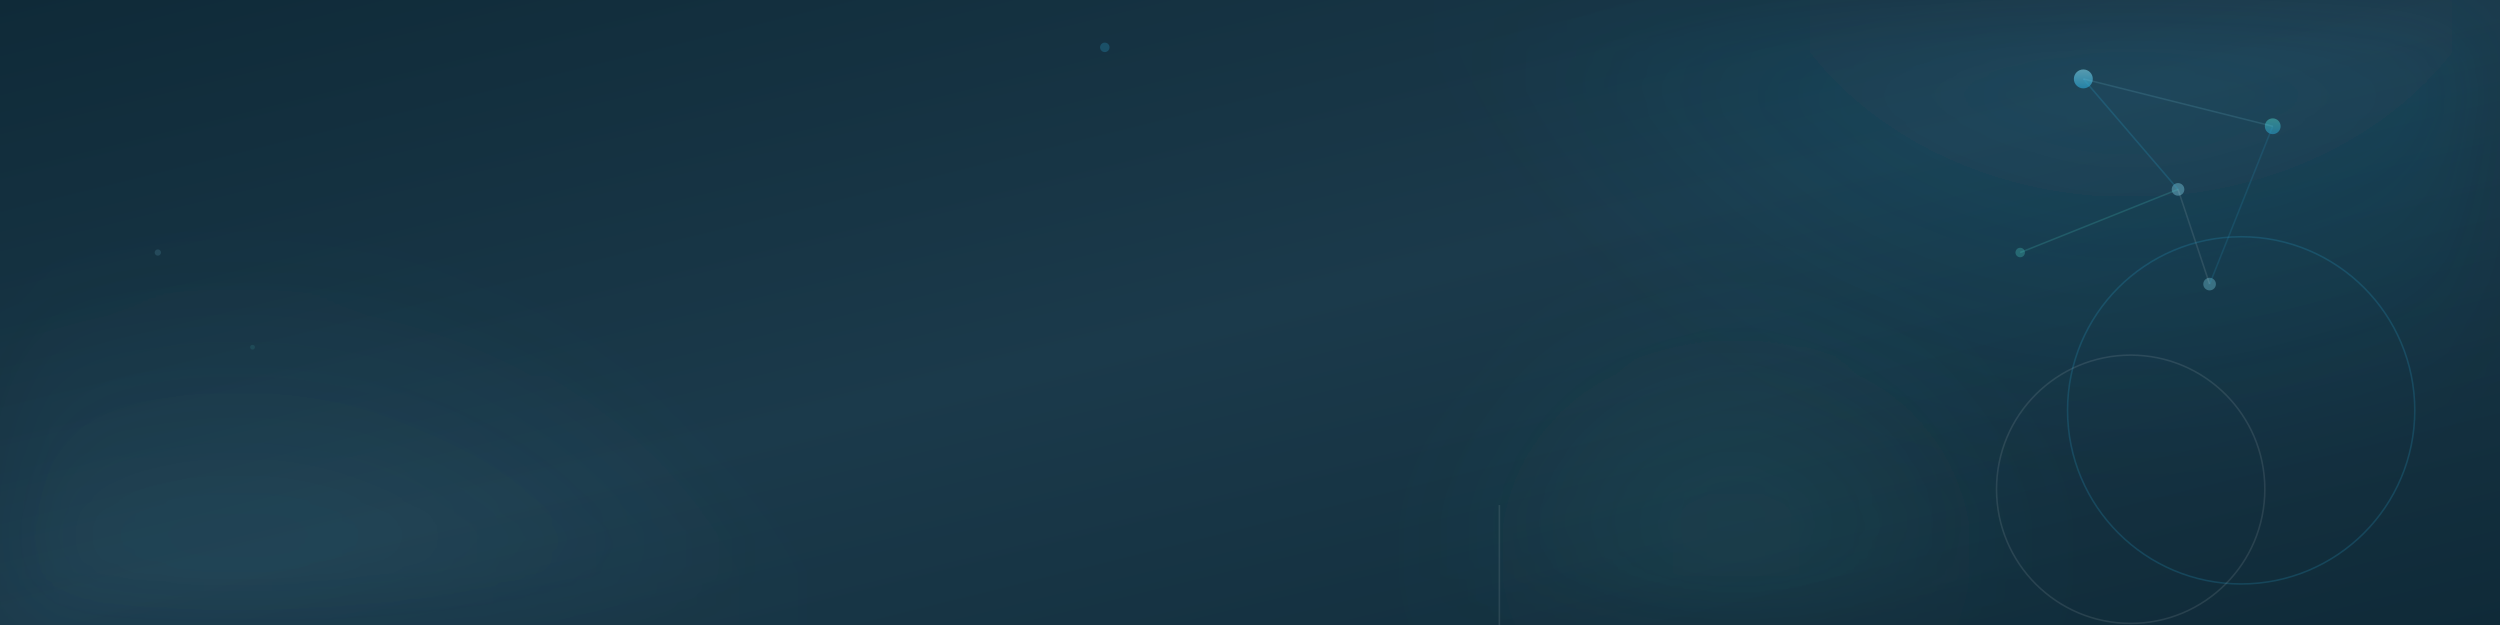
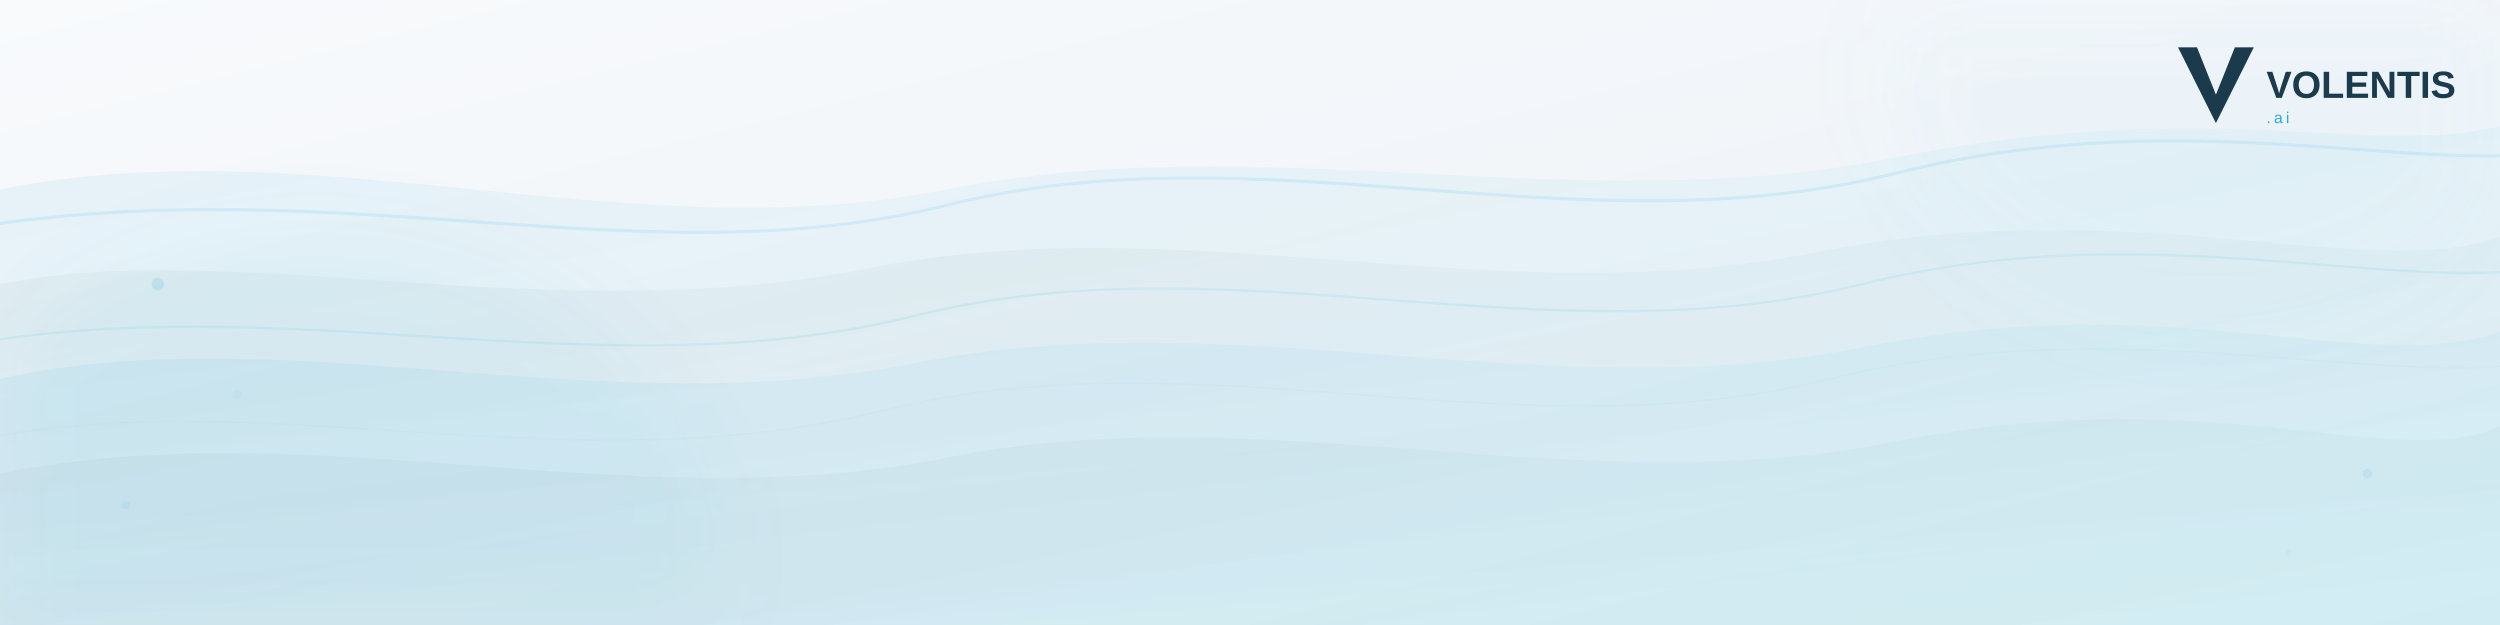
<svg xmlns="http://www.w3.org/2000/svg" width="1584" height="396" viewBox="0 0 1584 396" fill="none">
  <defs>
    <linearGradient id="bgGradient" x1="0%" y1="0%" x2="100%" y2="100%">
-       <stop offset="0%" stop-color="#0F2A38" />
-       <stop offset="50%" stop-color="#1B3A4B" />
-       <stop offset="100%" stop-color="#0F2A38" />
+       <stop offset="0%" stop-color="#f8fafc" />
+       <stop offset="50%" stop-color="#f1f5f9" />
+       <stop offset="100%" stop-color="#e8f4f8" />
    </linearGradient>
-     <radialGradient id="cyanOrb" cx="50%" cy="50%" r="50%">
-       <stop offset="0%" stop-color="#2AAAD9" stop-opacity="0.18" />
-       <stop offset="100%" stop-color="#2AAAD9" stop-opacity="0" />
-     </radialGradient>
-     <radialGradient id="lightCyanOrb" cx="50%" cy="50%" r="50%">
-       <stop offset="0%" stop-color="#7DD3E8" stop-opacity="0.12" />
-       <stop offset="100%" stop-color="#7DD3E8" stop-opacity="0" />
-     </radialGradient>
-     <radialGradient id="accentOrb" cx="50%" cy="50%" r="50%">
-       <stop offset="0%" stop-color="#4ECDC4" stop-opacity="0.1" />
-       <stop offset="100%" stop-color="#4ECDC4" stop-opacity="0" />
-     </radialGradient>
-     <linearGradient id="nodeGrad1" x1="0%" y1="0%" x2="0%" y2="100%">
-       <stop offset="0%" stop-color="#7DD3E8" />
-       <stop offset="100%" stop-color="#2AAAD9" />
+     <linearGradient id="waveGrad1" x1="0%" y1="0%" x2="100%" y2="100%">
+       <stop offset="0%" stop-color="#2AAAD9" stop-opacity="0.08" />
+       <stop offset="100%" stop-color="#7DD3E8" stop-opacity="0.05" />
    </linearGradient>
-     <linearGradient id="nodeGrad2" x1="0%" y1="0%" x2="0%" y2="100%">
-       <stop offset="0%" stop-color="#4ECDC4" />
-       <stop offset="100%" stop-color="#2AAAD9" />
+     <linearGradient id="waveGrad2" x1="0%" y1="0%" x2="100%" y2="100%">
+       <stop offset="0%" stop-color="#1B3A4B" stop-opacity="0.04" />
+       <stop offset="100%" stop-color="#2AAAD9" stop-opacity="0.03" />
    </linearGradient>
-     <filter id="blur" x="-50%" y="-50%" width="200%" height="200%">
-       <feGaussianBlur in="SourceGraphic" stdDeviation="35" />
+     <filter id="softBlur" x="-50%" y="-50%" width="200%" height="200%">
+       <feGaussianBlur in="SourceGraphic" stdDeviation="30" />
    </filter>
  </defs>
  <rect width="1584" height="396" fill="url(#bgGradient)" />
-   <ellipse cx="1350" cy="-80" rx="450" ry="380" fill="url(#cyanOrb)" filter="url(#blur)" />
-   <ellipse cx="150" cy="480" rx="380" ry="320" fill="url(#lightCyanOrb)" filter="url(#blur)" />
-   <ellipse cx="1100" cy="350" rx="200" ry="180" fill="url(#accentOrb)" filter="url(#blur)" />
-   <circle cx="1320" cy="50" r="6" fill="url(#nodeGrad1)" opacity="0.6" />
-   <circle cx="1380" cy="120" r="4" fill="#7DD3E8" opacity="0.4" />
-   <circle cx="1440" cy="80" r="5" fill="url(#nodeGrad2)" opacity="0.5" />
-   <circle cx="1280" cy="160" r="3" fill="#4ECDC4" opacity="0.3" />
-   <circle cx="1400" cy="180" r="4" fill="#7DD3E8" opacity="0.35" />
-   <circle cx="700" cy="30" r="3" fill="#2AAAD9" opacity="0.25" />
-   <line x1="1320" y1="50" x2="1380" y2="120" stroke="#2AAAD9" stroke-width="1" stroke-opacity="0.2" />
-   <line x1="1320" y1="50" x2="1440" y2="80" stroke="#7DD3E8" stroke-width="1" stroke-opacity="0.15" />
-   <line x1="1380" y1="120" x2="1280" y2="160" stroke="#4ECDC4" stroke-width="1" stroke-opacity="0.2" />
-   <line x1="1380" y1="120" x2="1400" y2="180" stroke="white" stroke-width="1" stroke-opacity="0.1" />
-   <line x1="1440" y1="80" x2="1400" y2="180" stroke="#2AAAD9" stroke-width="1" stroke-opacity="0.15" />
-   <circle cx="1420" cy="260" r="110" fill="none" stroke="#2AAAD9" stroke-width="1" stroke-opacity="0.2" />
-   <circle cx="1350" cy="310" r="85" fill="none" stroke="white" stroke-width="1" stroke-opacity="0.1" />
-   <line x1="1050" y1="0" x2="1050" y2="90" stroke="url(#nodeGrad1)" stroke-width="1" stroke-opacity="0.3" />
-   <line x1="950" y1="396" x2="950" y2="320" stroke="white" stroke-width="1" stroke-opacity="0.1" />
-   <circle cx="100" cy="160" r="2" fill="#7DD3E8" opacity="0.15" />
-   <circle cx="160" cy="220" r="1.5" fill="#4ECDC4" opacity="0.12" />
+   <ellipse cx="200" cy="350" rx="250" ry="200" fill="#2AAAD9" fill-opacity="0.04" filter="url(#softBlur)" />
+   <ellipse cx="1400" cy="50" rx="200" ry="150" fill="#7DD3E8" fill-opacity="0.05" filter="url(#softBlur)" />
+   <path fill="url(#waveGrad1)" d="M0,120 C200,80 400,160 600,120 C800,80 1000,140 1200,100 C1400,60 1500,100 1584,80 L1584,396 L0,396 Z" />
+   <path fill="url(#waveGrad2)" d="M0,180 C150,150 350,210 550,170 C750,130 950,200 1150,160 C1350,120 1500,180 1584,150 L1584,396 L0,396 Z" />
+   <path fill="url(#waveGrad1)" d="M0,240 C180,200 380,270 580,230 C780,190 980,260 1180,220 C1380,180 1500,240 1584,210 L1584,396 L0,396 Z" />
+   <path fill="url(#waveGrad2)" d="M0,300 C200,260 400,330 600,290 C800,250 1000,320 1200,280 C1400,240 1520,300 1584,270 L1584,396 L0,396 Z" />
+   <path fill="none" stroke="#2AAAD9" stroke-width="2" stroke-opacity="0.12" d="M-50,150 C200,100 400,180 600,130 C800,80 1000,160 1200,110 C1400,60 1550,120 1650,90" />
+   <path fill="none" stroke="#2AAAD9" stroke-width="1.5" stroke-opacity="0.1" d="M-30,220 C180,180 380,250 580,200 C780,150 980,230 1180,180 C1380,130 1550,200 1650,160" />
+   <path fill="none" stroke="#7DD3E8" stroke-width="1" stroke-opacity="0.08" d="M-20,280 C160,240 360,310 560,260 C760,210 960,290 1160,240 C1360,190 1540,260 1650,220" />
+   <circle cx="100" cy="180" r="4" fill="#2AAAD9" fill-opacity="0.15" />
+   <circle cx="150" cy="250" r="3" fill="#7DD3E8" fill-opacity="0.12" />
+   <circle cx="80" cy="320" r="2.5" fill="#2AAAD9" fill-opacity="0.1" />
+   <circle cx="1500" cy="300" r="3" fill="#2AAAD9" fill-opacity="0.12" />
+   <circle cx="1450" cy="350" r="2" fill="#7DD3E8" fill-opacity="0.1" />
+   <g transform="translate(1380, 30)">
+     <path d="M0,0 L24,48 L48,0 L36,0 L24,30 L12,0 Z" fill="#1B3A4B" />
+     <text x="56" y="32" font-family="Arial, sans-serif" font-size="24" font-weight="700" fill="#1B3A4B">VOLENTIS</text>
+     <text x="56" y="48" font-family="Arial, sans-serif" font-size="10" font-weight="400" fill="#2AAAD9" letter-spacing="2">.ai</text>
+   </g>
</svg>
